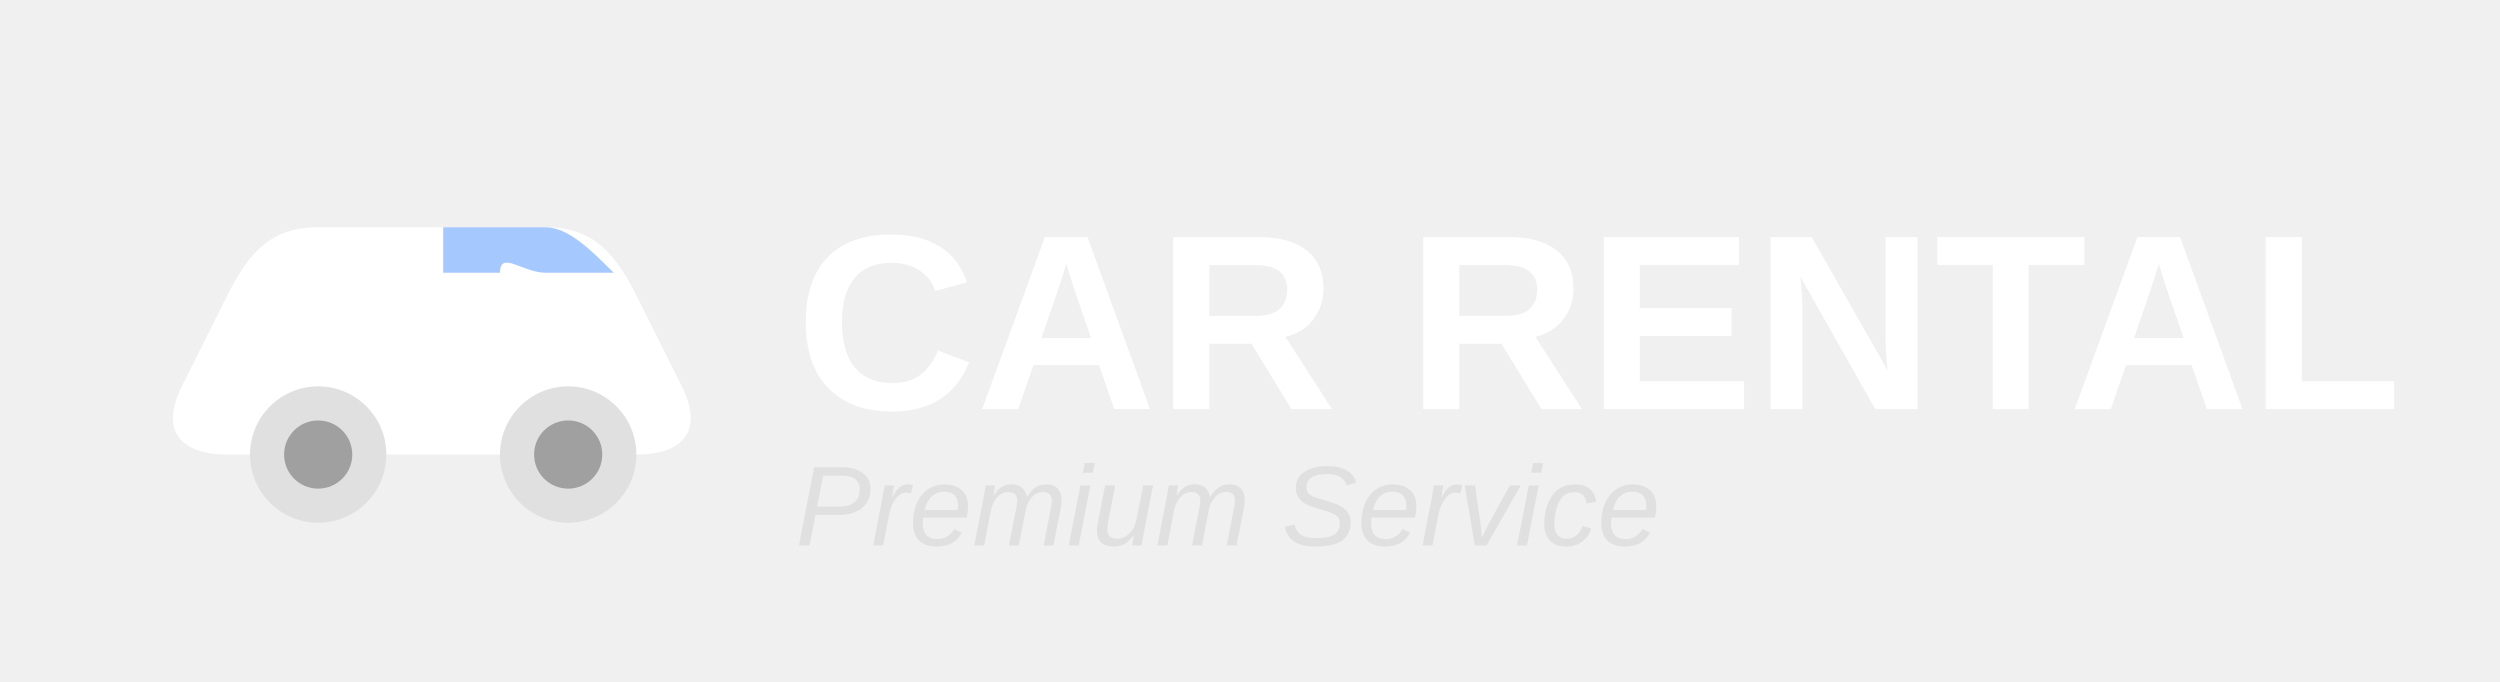
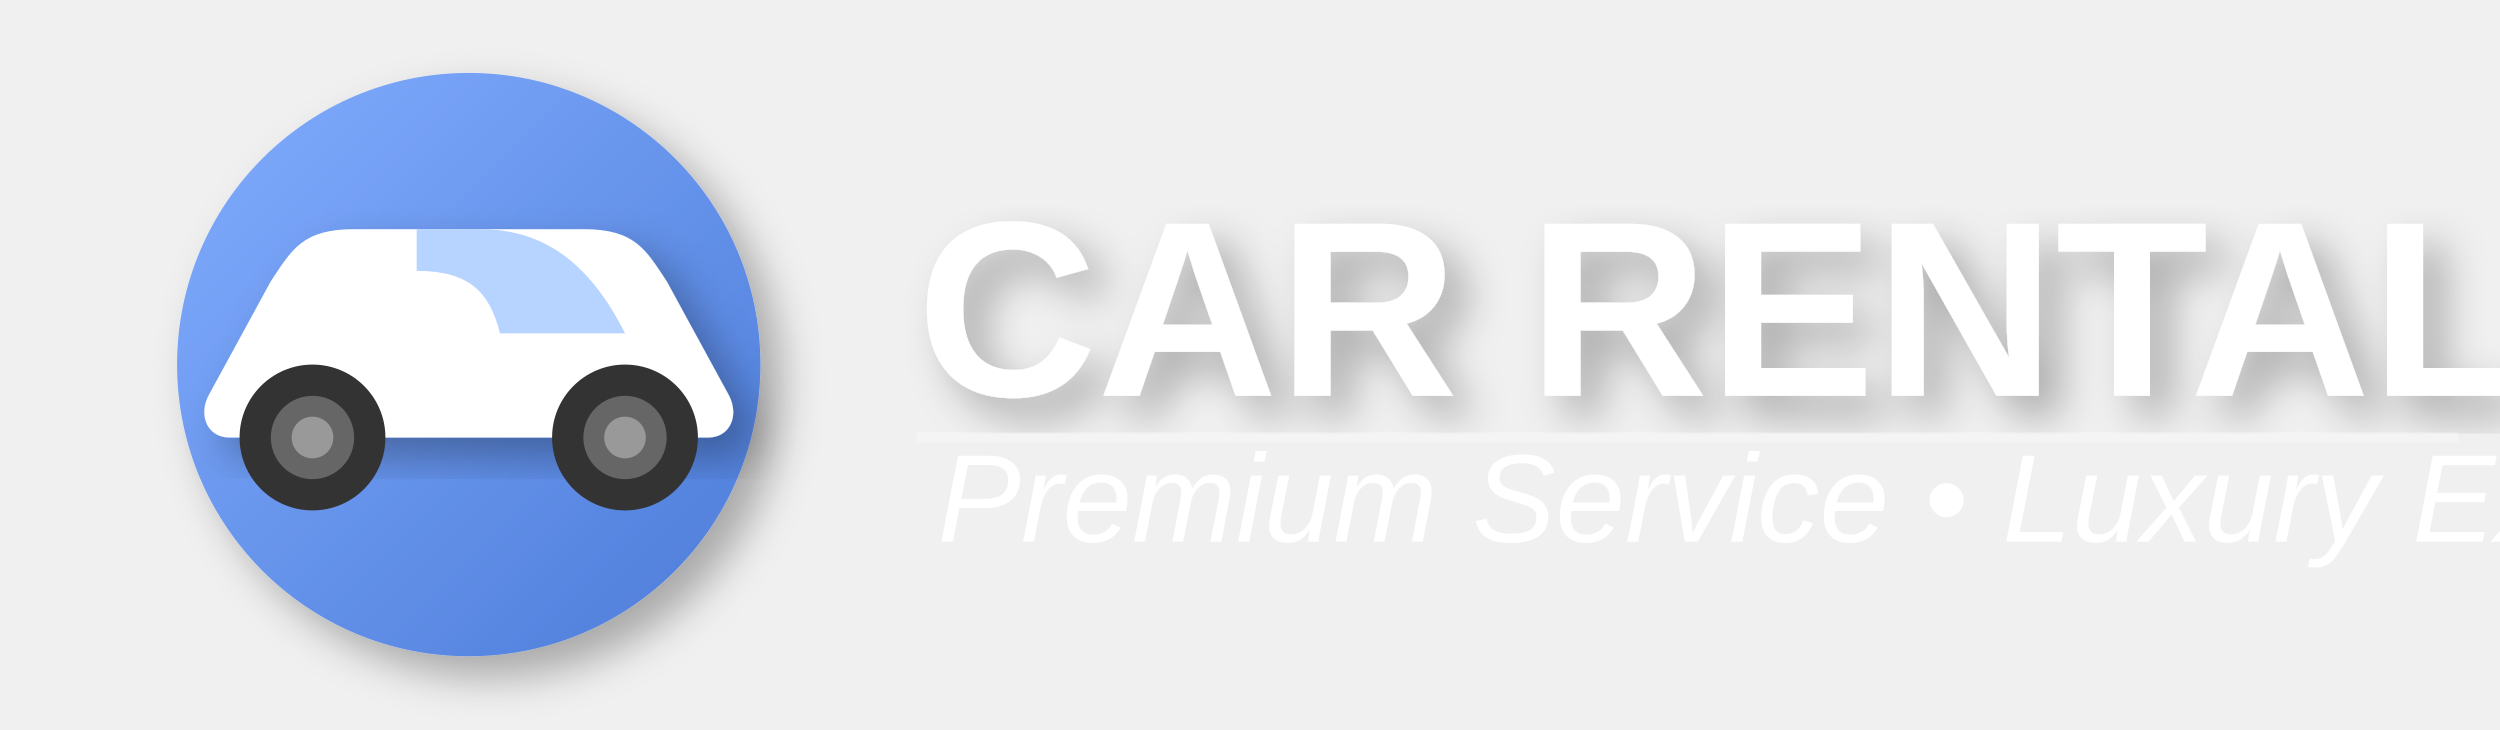
- <svg xmlns="http://www.w3.org/2000/svg" width="220px" height="60px" viewBox="0 0 220 60" version="1.1">
+ <svg xmlns="http://www.w3.org/2000/svg" width="240px" height="70px" viewBox="0 0 240 70" version="1.1">
+   <defs>
+     <linearGradient id="grad1" x1="0%" y1="0%" x2="100%" y2="100%">
+       <stop offset="0%" style="stop-color:#82adff;stop-opacity:1" />
+       <stop offset="100%" style="stop-color:#4b7bd8;stop-opacity:1" />
+     </linearGradient>
+     <filter id="shadow" x="-20%" y="-20%" width="140%" height="140%">
+       <feGaussianBlur in="SourceAlpha" stdDeviation="2" />
+       <feOffset dx="2" dy="2" result="offsetblur" />
+       <feComponentTransfer>
+         <feFuncA type="linear" slope="0.3" />
+       </feComponentTransfer>
+       <feMerge>
+         <feMergeNode />
+         <feMergeNode in="SourceGraphic" />
+       </feMerge>
+     </filter>
+   </defs>
  <g stroke="none" stroke-width="1" fill="none" fill-rule="evenodd">
-     <path d="M38,20 L48,20 C52,20 54,22 56,26 L60,34 C62,38 60,40 56,40 L20,40 C16,40 14,38 16,34 L20,26 C22,22 24,20 28,20 L38,20 Z" fill="#ffffff" />
-     <circle cx="28" cy="40" r="6" fill="#e0e0e0" />
-     <circle cx="28" cy="40" r="3" fill="#a0a0a0" />
-     <circle cx="50" cy="40" r="6" fill="#e0e0e0" />
-     <circle cx="50" cy="40" r="3" fill="#a0a0a0" />
-     <path d="M39,20 L48,20 C50,20 52,22 54,24 L48,24 C46,24 44,22 44,24 L39,24 L39,20 Z" fill="#a5c8ff" />
-     <text font-family="Arial-BoldMT, Arial" font-size="22" font-weight="bold" fill="#ffffff">
-       <tspan x="70" y="36">CAR RENTAL</tspan>
+     <circle cx="45" cy="35" r="28" fill="url(#grad1)" filter="url(#shadow)" />
+     <path d="M34,22 L56,22 C61,22 62,24 64,27 L70,38 C71,40 70,42 68,42 L22,42 C20,42 19,40 20,38 L26,27 C28,24 29,22 34,22 Z" fill="#ffffff" filter="url(#shadow)" />
+     <path d="M40,22 L46,22 C51,22 56,24 60,32 L48,32 C47,28 45,26 40,26 L40,22 Z" fill="#a5c8ff" opacity="0.8" />
+     <circle cx="30" cy="42" r="7" fill="#333333" />
+     <circle cx="30" cy="42" r="4" fill="#666666" />
+     <circle cx="30" cy="42" r="2" fill="#999999" />
+     <circle cx="60" cy="42" r="7" fill="#333333" />
+     <circle cx="60" cy="42" r="4" fill="#666666" />
+     <circle cx="60" cy="42" r="2" fill="#999999" />
+     <text font-family="Arial-BoldMT, Arial" font-size="24" font-weight="bold" fill="#ffffff" filter="url(#shadow)">
+       <tspan x="88" y="38">CAR RENTAL</tspan>
    </text>
-     <text font-family="Arial-ItalicMT, Arial" font-size="10" font-style="italic" fill="#e0e0e0">
-       <tspan x="70" y="48">Premium Service</tspan>
+     <text font-family="Arial-ItalicMT, Arial" font-size="12" font-style="italic" fill="#ffffff">
+       <tspan x="90" y="52">Premium Service • Luxury Experience</tspan>
    </text>
+     <line x1="88" y1="42" x2="236" y2="42" stroke="#ffffff" stroke-width="1" opacity="0.3" />
  </g>
</svg>
